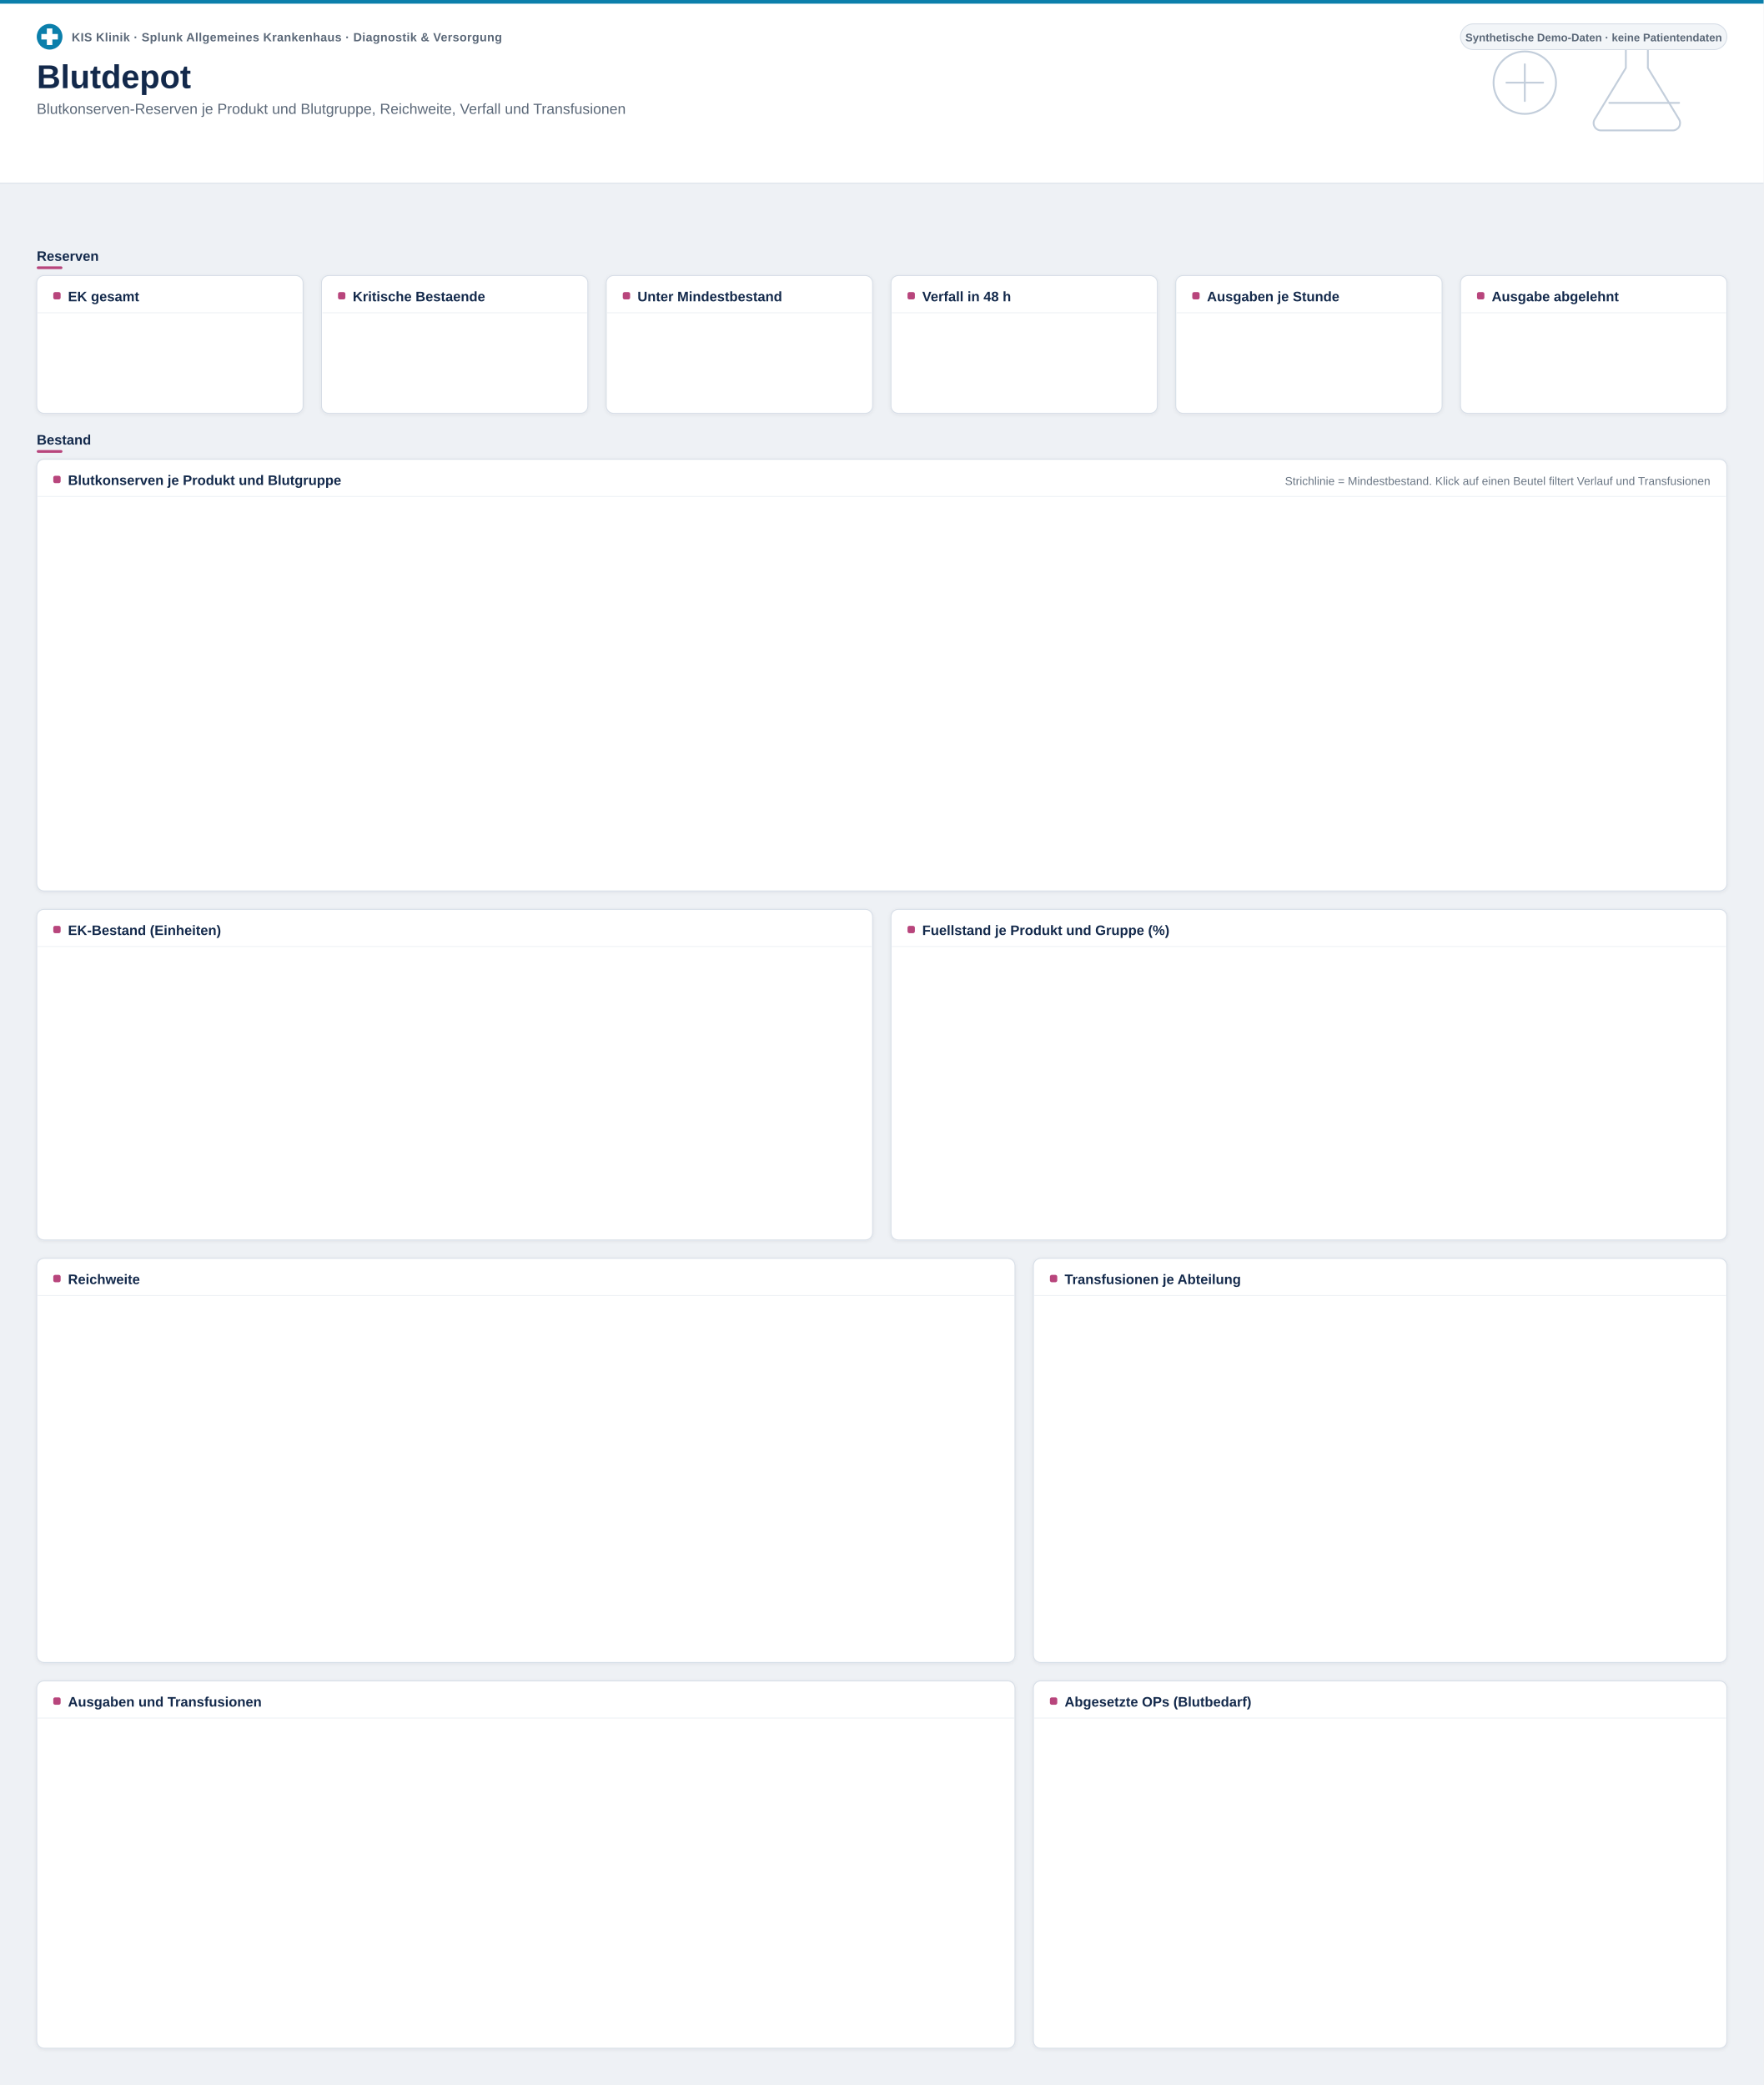
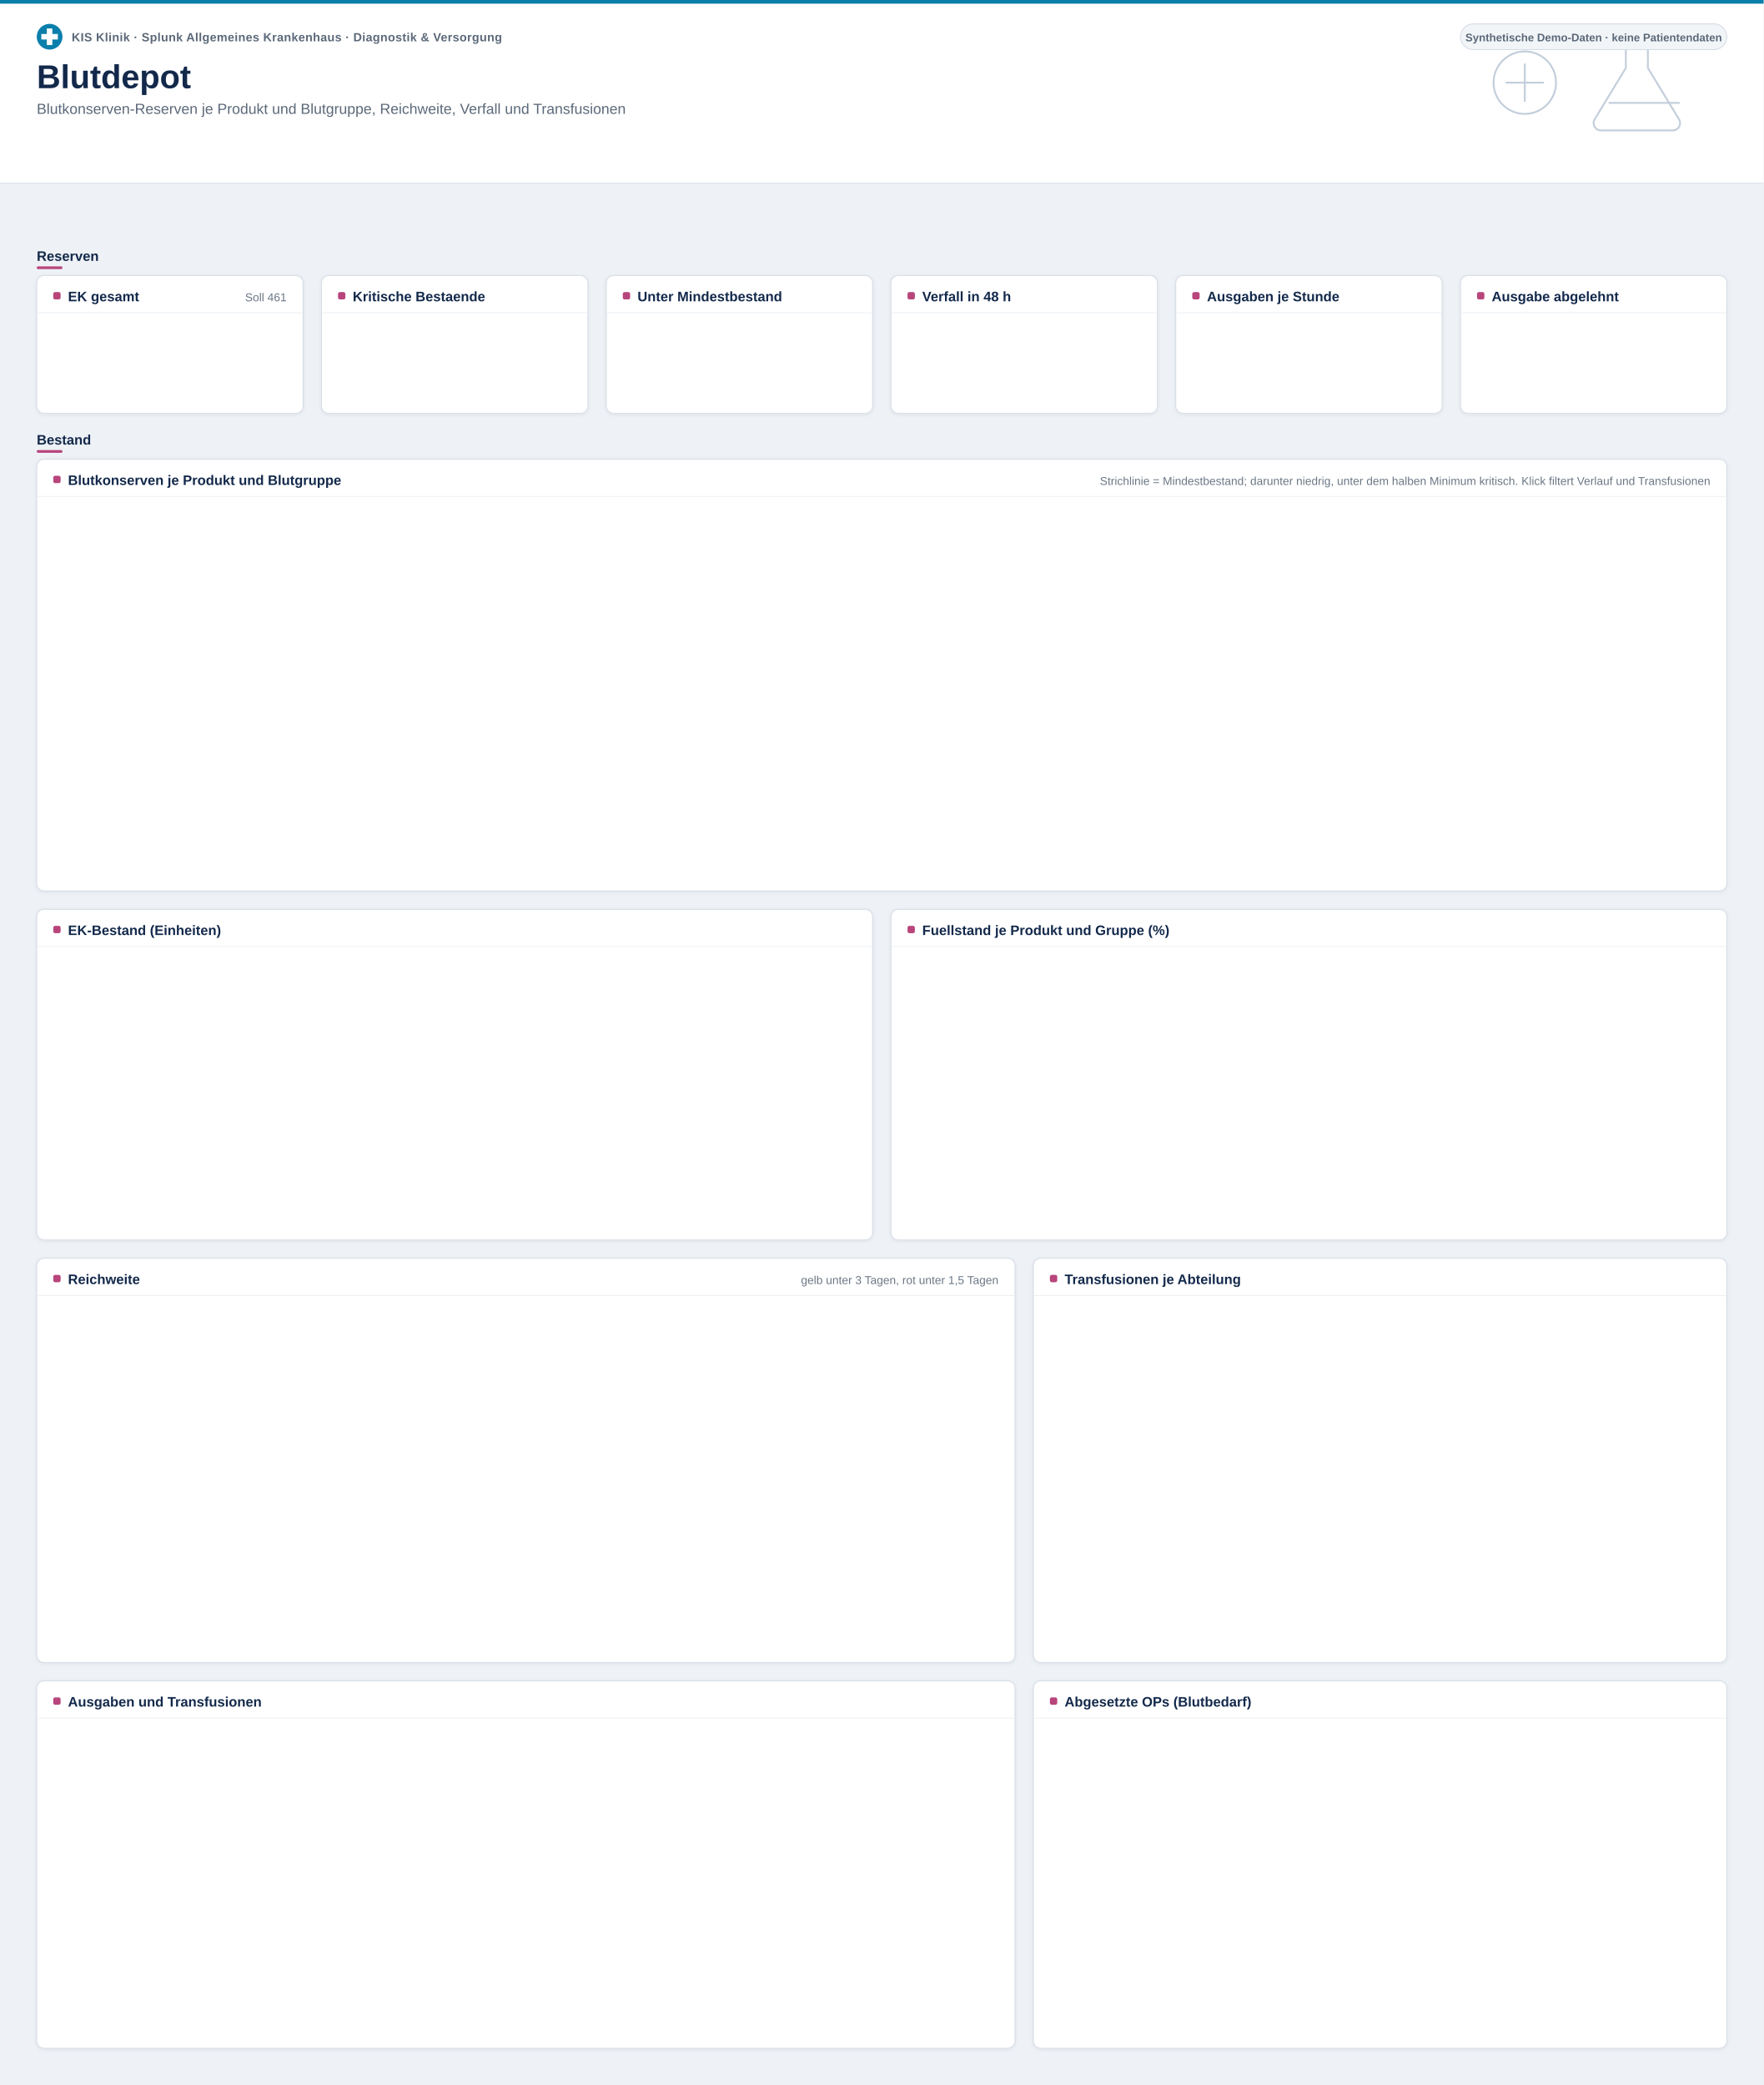
<svg xmlns="http://www.w3.org/2000/svg" width="1920" height="2270" viewBox="0 0 1920 2270">
  <defs>
    <filter id="card" x="-5%" y="-5%" width="110%" height="115%">
      <feDropShadow dx="0" dy="1" stdDeviation="2" flood-color="#13294b" flood-opacity="0.07" />
    </filter>
    <style>
      .pt { font: 600 15px 'Segoe UI', 'Source Sans Pro', 'Helvetica Neue', Arial, sans-serif; fill: #13294b; }
      .ph { font: 400 12.5px 'Segoe UI', 'Source Sans Pro', 'Helvetica Neue', Arial, sans-serif; fill: #6b7785; }
      .sec { font: 700 15px 'Segoe UI', 'Source Sans Pro', 'Helvetica Neue', Arial, sans-serif; fill: #13294b; }
    </style>
  </defs>
  <rect width="1920" height="2270" fill="#eef1f5" />
  <rect width="1920" height="200" fill="#ffffff" />
  <rect width="1920" height="4" fill="#0b7fab" />
  <rect x="0" y="199" width="1920" height="1" fill="#d6dde6" />
  <g>
    <path fill="none" stroke="#c3cedb" stroke-width="2" stroke-linecap="round" stroke-linejoin="round" d="M1770 40 v34 l-34 56 a8 8 0 0 0 7 12 h78 a8 8 0 0 0 7 -12 l-34 -56 v-34 m-30 0 h56" />
    <path fill="none" stroke="#c3cedb" stroke-width="2" stroke-linecap="round" stroke-linejoin="round" d="M1752 112 h76" />
    <circle fill="none" stroke="#c3cedb" stroke-width="2" stroke-linecap="round" stroke-linejoin="round" cx="1660" cy="90" r="34" />
    <path fill="none" stroke="#c3cedb" stroke-width="2" stroke-linecap="round" stroke-linejoin="round" d="M1660 70 v40 M1640 90 h40" />
  </g>
  <circle cx="54" cy="40" r="14" fill="#0b7fab" />
  <path d="M51 31 h6 v6 h6 v6 h-6 v6 h-6 v-6 h-6 v-6 h6 z" fill="#ffffff" />
  <text x="78" y="45" style="font: 600 13px 'Segoe UI', 'Source Sans Pro', 'Helvetica Neue', Arial, sans-serif; letter-spacing: 0.3px; fill: #5b6878;">KIS Klinik · Splunk Allgemeines Krankenhaus · Diagnostik &amp; Versorgung</text>
  <rect x="1590" y="26" width="290" height="28" rx="14" fill="#f2f5f8" stroke="#d6dde6" />
  <text x="1735" y="45" text-anchor="middle" style="font: 600 12px 'Segoe UI', 'Source Sans Pro', 'Helvetica Neue', Arial, sans-serif; fill: #5b6878;">Synthetische Demo-Daten · keine Patientendaten</text>
  <text x="40" y="96" style="font: 600 36px 'Segoe UI', 'Source Sans Pro', 'Helvetica Neue', Arial, sans-serif; fill: #13294b;">Blutdepot</text>
  <text x="40" y="124" style="font: 400 16px 'Segoe UI', 'Source Sans Pro', 'Helvetica Neue', Arial, sans-serif; fill: #5b6878;">Blutkonserven-Reserven je Produkt und Blutgruppe, Reichweite, Verfall und Transfusionen</text>
  <g>
    <text x="40" y="284" class="sec">Reserven</text>
    <rect x="40" y="290" width="28" height="3" rx="1.5" fill="#b8457c" />
    <text x="40" y="484" class="sec">Bestand</text>
    <rect x="40" y="490" width="28" height="3" rx="1.5" fill="#b8457c" />
  </g>
  <g>
    <rect x="40" y="300" width="290" height="150" rx="8" fill="#ffffff" stroke="#d6dde6" filter="url(#card)" />
    <rect x="58" y="318" width="8" height="8" rx="2" fill="#b8457c" />
    <text x="74" y="328" class="pt">EK gesamt</text>
+     <text x="312" y="328" class="ph" text-anchor="end">Soll 461</text>
    <line x1="41" y1="340.5" x2="329" y2="340.5" stroke="#edf1f5" />
    <rect x="350" y="300" width="290" height="150" rx="8" fill="#ffffff" stroke="#d6dde6" filter="url(#card)" />
    <rect x="368" y="318" width="8" height="8" rx="2" fill="#b8457c" />
    <text x="384" y="328" class="pt">Kritische Bestaende</text>
    <line x1="351" y1="340.5" x2="639" y2="340.5" stroke="#edf1f5" />
    <rect x="660" y="300" width="290" height="150" rx="8" fill="#ffffff" stroke="#d6dde6" filter="url(#card)" />
    <rect x="678" y="318" width="8" height="8" rx="2" fill="#b8457c" />
    <text x="694" y="328" class="pt">Unter Mindestbestand</text>
    <line x1="661" y1="340.5" x2="949" y2="340.5" stroke="#edf1f5" />
    <rect x="970" y="300" width="290" height="150" rx="8" fill="#ffffff" stroke="#d6dde6" filter="url(#card)" />
    <rect x="988" y="318" width="8" height="8" rx="2" fill="#b8457c" />
    <text x="1004" y="328" class="pt">Verfall in 48 h</text>
    <line x1="971" y1="340.5" x2="1259" y2="340.5" stroke="#edf1f5" />
    <rect x="1280" y="300" width="290" height="150" rx="8" fill="#ffffff" stroke="#d6dde6" filter="url(#card)" />
    <rect x="1298" y="318" width="8" height="8" rx="2" fill="#b8457c" />
    <text x="1314" y="328" class="pt">Ausgaben je Stunde</text>
    <line x1="1281" y1="340.5" x2="1569" y2="340.5" stroke="#edf1f5" />
    <rect x="1590" y="300" width="290" height="150" rx="8" fill="#ffffff" stroke="#d6dde6" filter="url(#card)" />
    <rect x="1608" y="318" width="8" height="8" rx="2" fill="#b8457c" />
    <text x="1624" y="328" class="pt">Ausgabe abgelehnt</text>
    <line x1="1591" y1="340.5" x2="1879" y2="340.5" stroke="#edf1f5" />
    <rect x="40" y="500" width="1840" height="470" rx="8" fill="#ffffff" stroke="#d6dde6" filter="url(#card)" />
    <rect x="58" y="518" width="8" height="8" rx="2" fill="#b8457c" />
    <text x="74" y="528" class="pt">Blutkonserven je Produkt und Blutgruppe</text>
-     <text x="1862" y="528" class="ph" text-anchor="end">Strichlinie = Mindestbestand. Klick auf einen Beutel filtert Verlauf und Transfusionen</text>
+     <text x="1862" y="528" class="ph" text-anchor="end">Strichlinie = Mindestbestand; darunter niedrig, unter dem halben Minimum kritisch. Klick filtert Verlauf und Transfusionen</text>
    <line x1="41" y1="540.5" x2="1879" y2="540.5" stroke="#edf1f5" />
    <rect x="40" y="990" width="910" height="360" rx="8" fill="#ffffff" stroke="#d6dde6" filter="url(#card)" />
    <rect x="58" y="1008" width="8" height="8" rx="2" fill="#b8457c" />
    <text x="74" y="1018" class="pt">EK-Bestand (Einheiten)</text>
    <line x1="41" y1="1030.5" x2="949" y2="1030.5" stroke="#edf1f5" />
    <rect x="970" y="990" width="910" height="360" rx="8" fill="#ffffff" stroke="#d6dde6" filter="url(#card)" />
    <rect x="988" y="1008" width="8" height="8" rx="2" fill="#b8457c" />
    <text x="1004" y="1018" class="pt">Fuellstand je Produkt und Gruppe (%)</text>
    <line x1="971" y1="1030.5" x2="1879" y2="1030.5" stroke="#edf1f5" />
    <rect x="40" y="1370" width="1065" height="440" rx="8" fill="#ffffff" stroke="#d6dde6" filter="url(#card)" />
    <rect x="58" y="1388" width="8" height="8" rx="2" fill="#b8457c" />
    <text x="74" y="1398" class="pt">Reichweite</text>
+     <text x="1087" y="1398" class="ph" text-anchor="end">gelb unter 3 Tagen, rot unter 1,5 Tagen</text>
    <line x1="41" y1="1410.5" x2="1104" y2="1410.5" stroke="#edf1f5" />
    <rect x="1125" y="1370" width="755" height="440" rx="8" fill="#ffffff" stroke="#d6dde6" filter="url(#card)" />
    <rect x="1143" y="1388" width="8" height="8" rx="2" fill="#b8457c" />
    <text x="1159" y="1398" class="pt">Transfusionen je Abteilung</text>
    <line x1="1126" y1="1410.5" x2="1879" y2="1410.5" stroke="#edf1f5" />
    <rect x="40" y="1830" width="1065" height="400" rx="8" fill="#ffffff" stroke="#d6dde6" filter="url(#card)" />
    <rect x="58" y="1848" width="8" height="8" rx="2" fill="#b8457c" />
    <text x="74" y="1858" class="pt">Ausgaben und Transfusionen</text>
    <line x1="41" y1="1870.5" x2="1104" y2="1870.5" stroke="#edf1f5" />
    <rect x="1125" y="1830" width="755" height="400" rx="8" fill="#ffffff" stroke="#d6dde6" filter="url(#card)" />
    <rect x="1143" y="1848" width="8" height="8" rx="2" fill="#b8457c" />
    <text x="1159" y="1858" class="pt">Abgesetzte OPs (Blutbedarf)</text>
    <line x1="1126" y1="1870.5" x2="1879" y2="1870.5" stroke="#edf1f5" />
  </g>
</svg>
